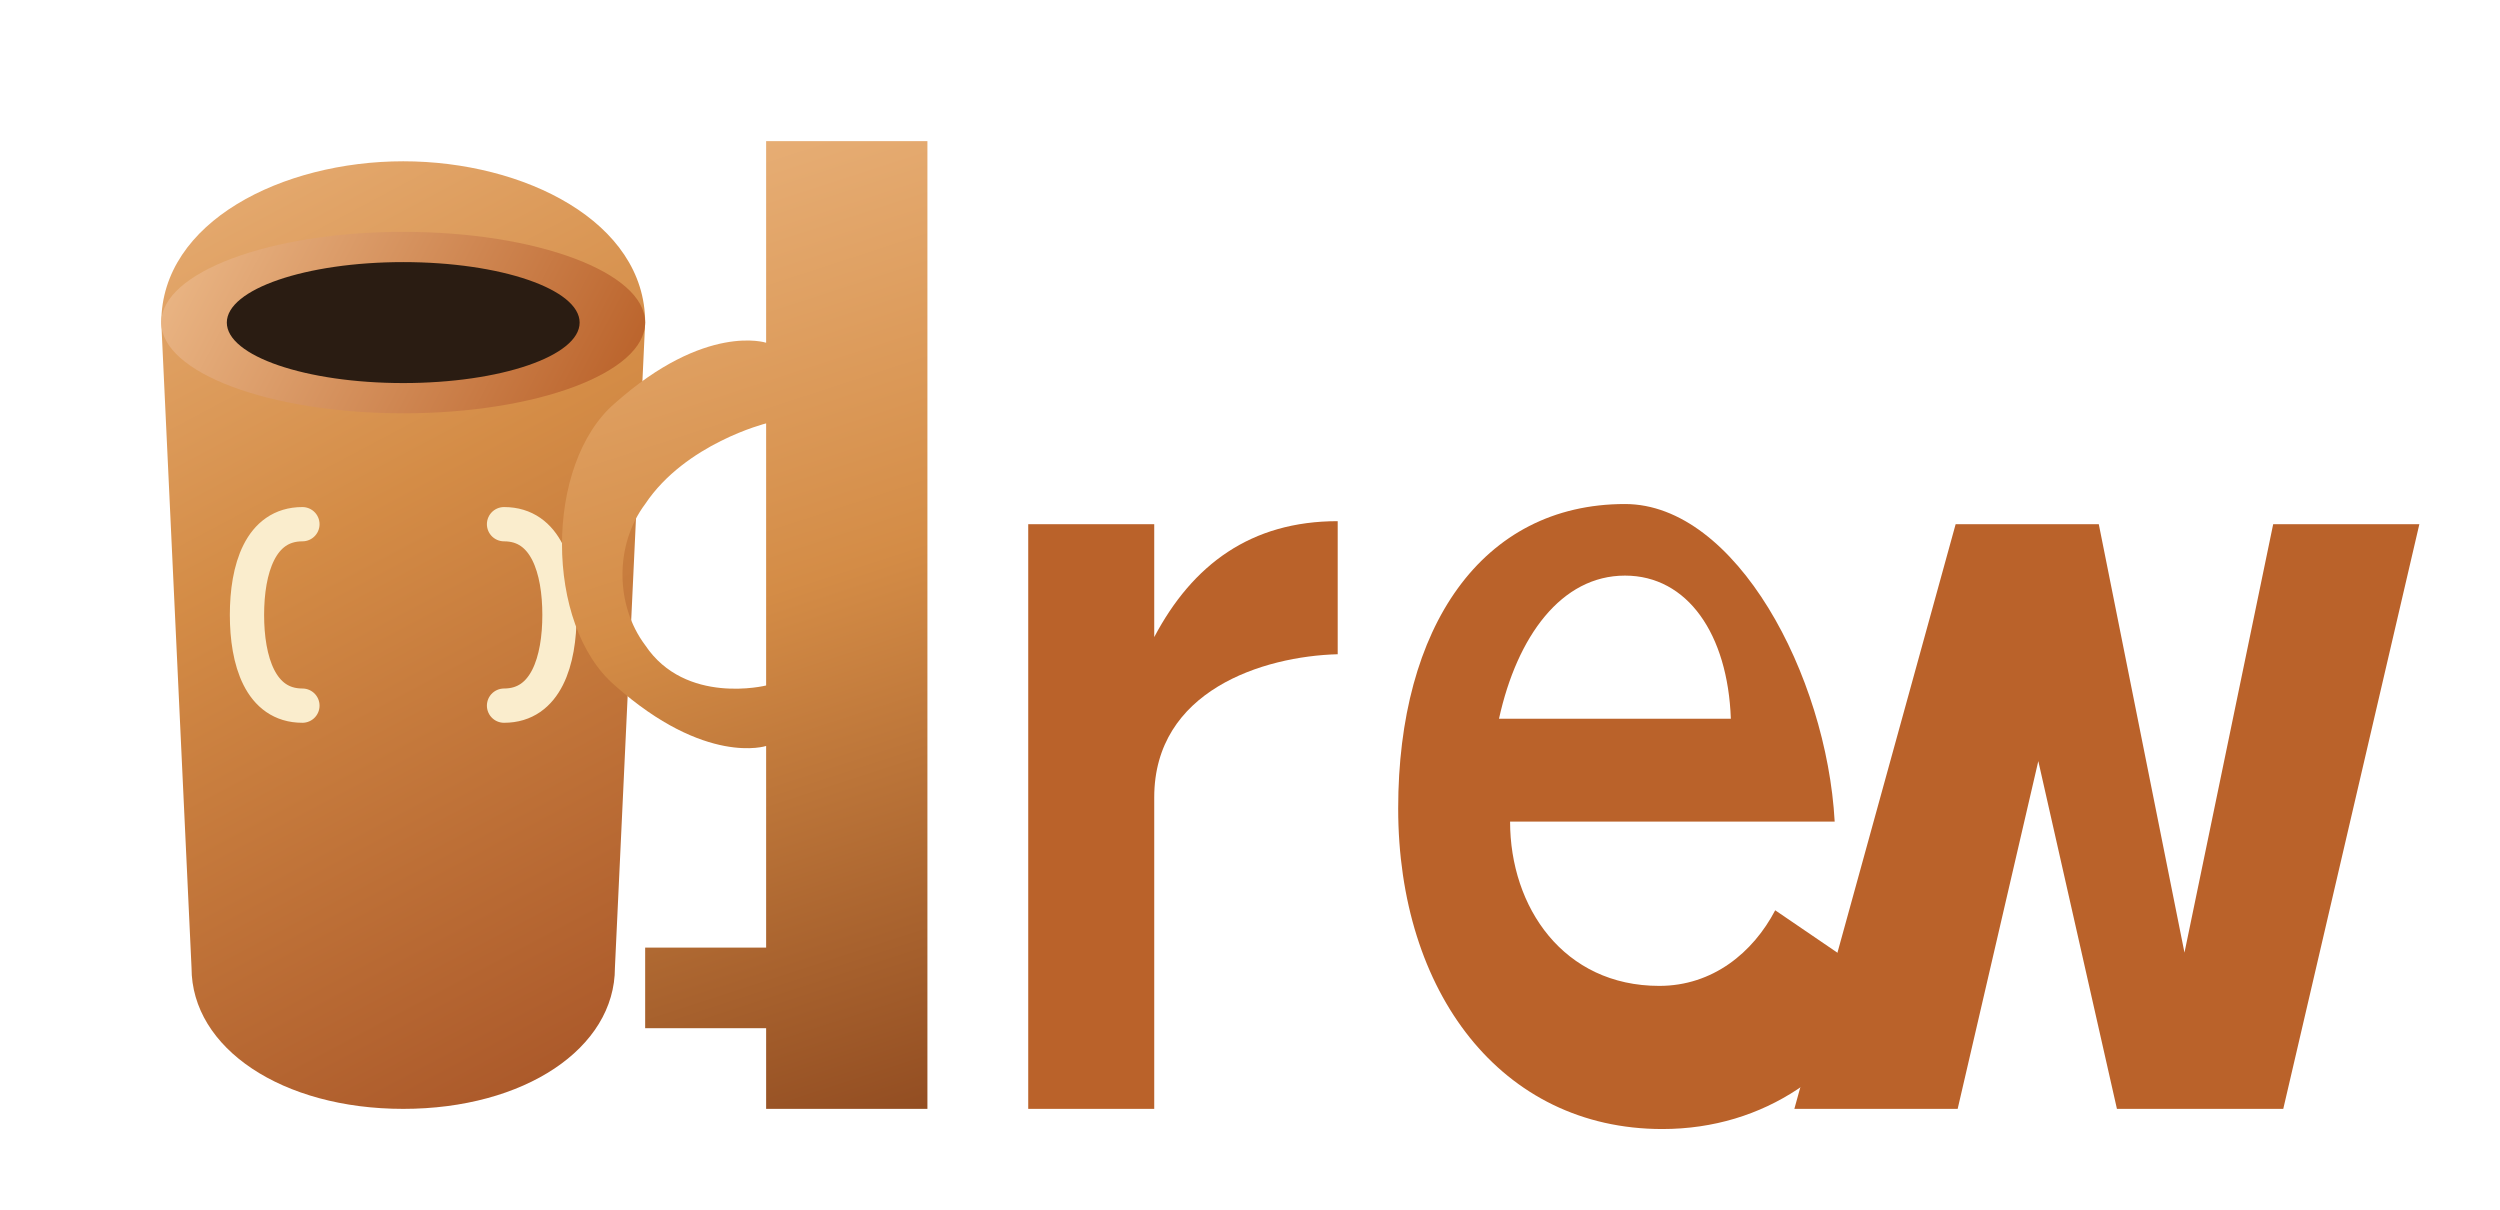
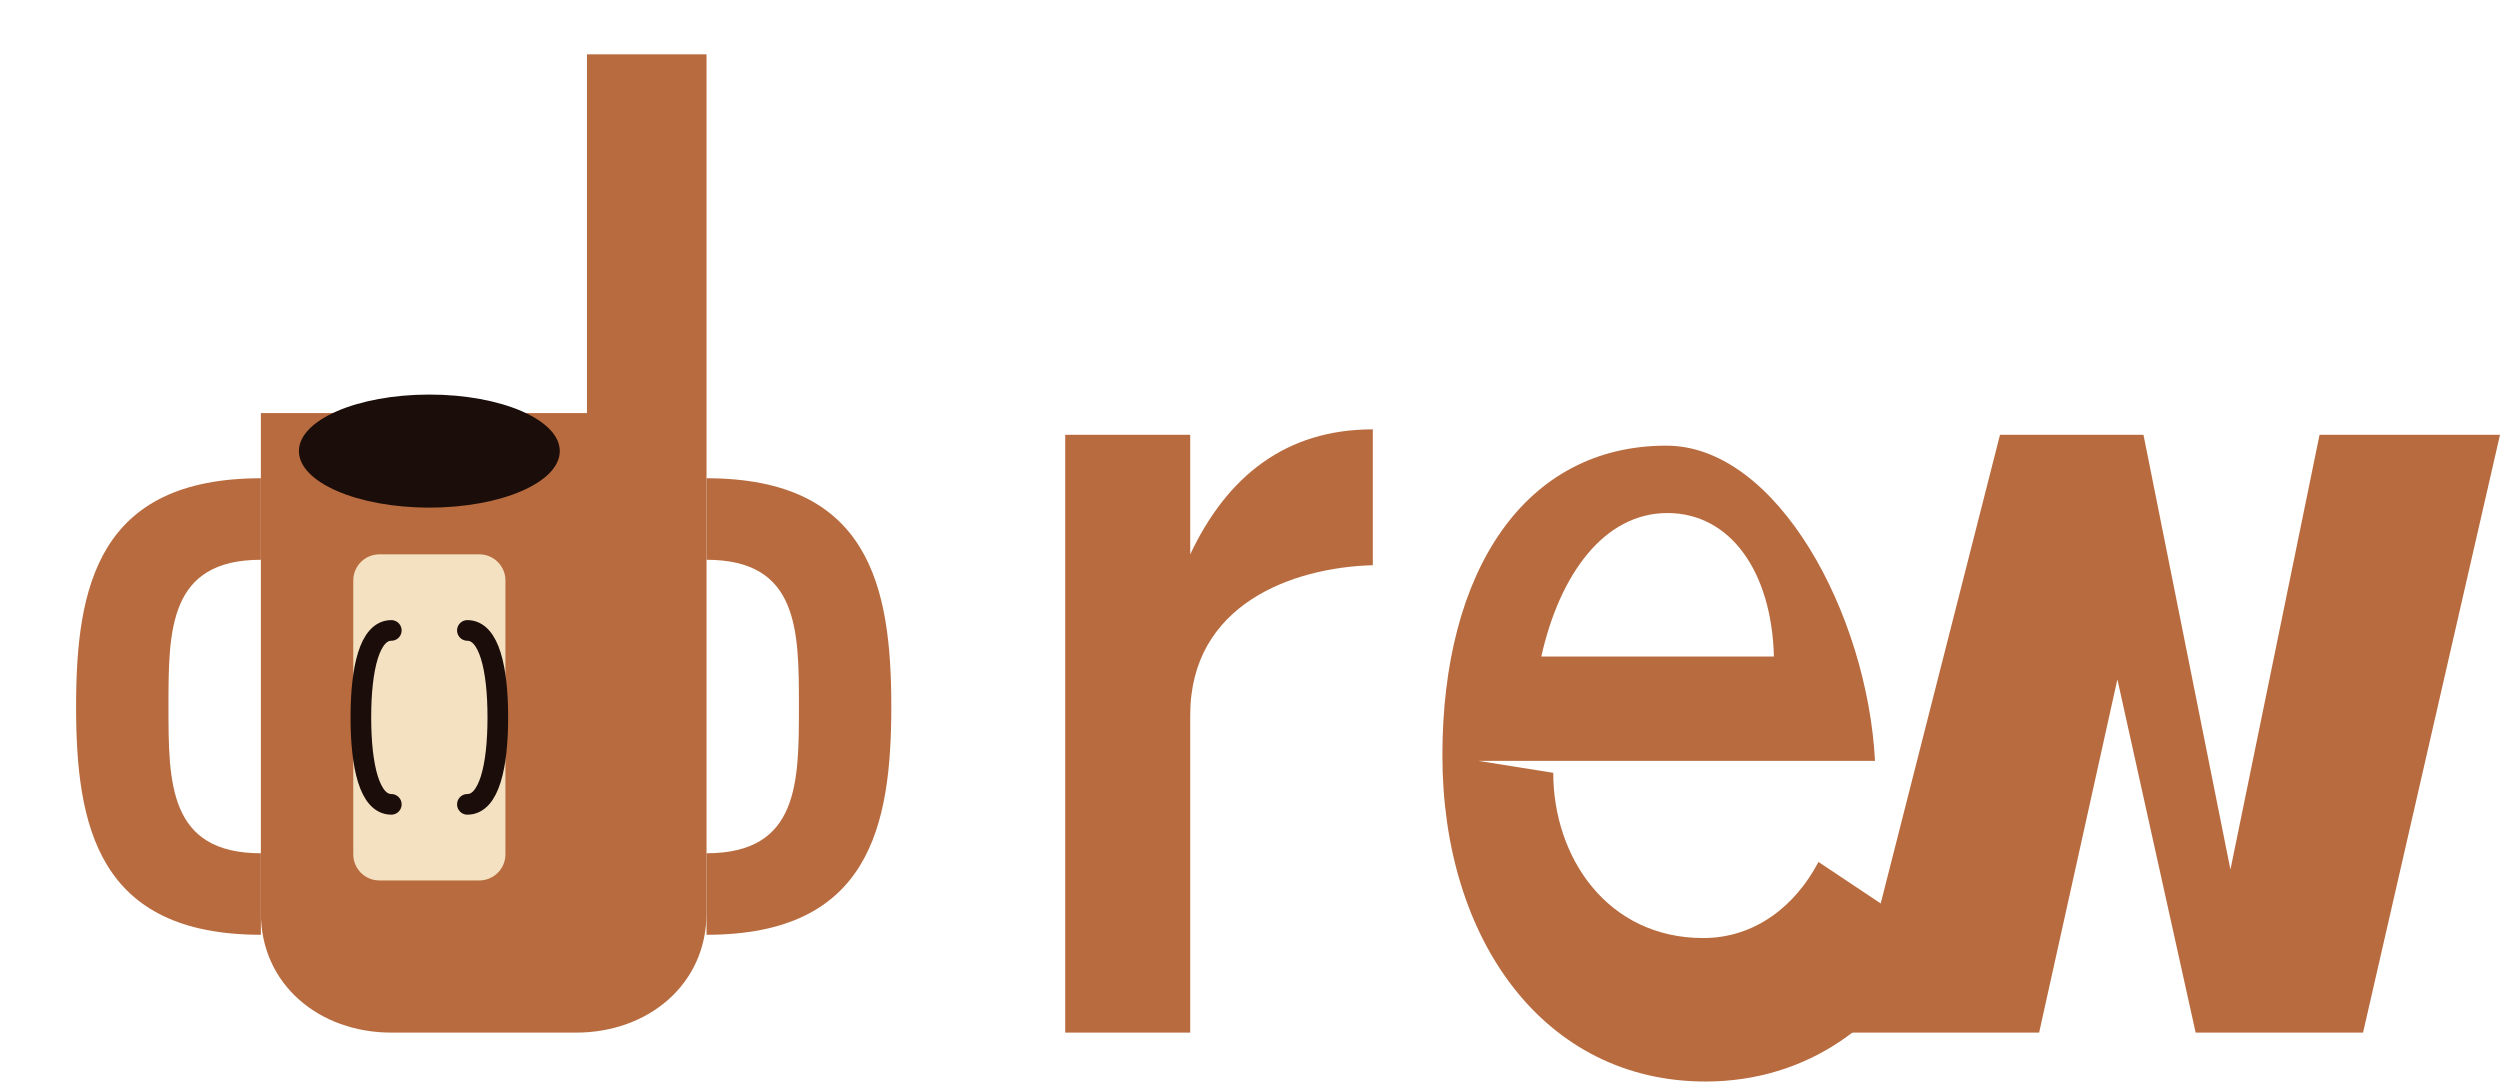
- <svg xmlns="http://www.w3.org/2000/svg" viewBox="0 0 248 120" fill="none" role="img" aria-label="Brew">
-   <defs>
-     <linearGradient id="copperBody-bl" x1="14" y1="14" x2="64" y2="108" gradientUnits="userSpaceOnUse">
-       <stop stop-color="#E8B078" />
-       <stop offset="0.4" stop-color="#D48C46" />
-       <stop offset="1" stop-color="#A85528" />
-     </linearGradient>
-     <linearGradient id="copperB-bl" x1="70" y1="12" x2="102" y2="110" gradientUnits="userSpaceOnUse">
-       <stop stop-color="#E8B078" />
-       <stop offset="0.45" stop-color="#D48C46" />
-       <stop offset="1" stop-color="#8F4A20" />
-     </linearGradient>
-     <linearGradient id="rim-bl" x1="16" y1="16" x2="62" y2="40" gradientUnits="userSpaceOnUse">
-       <stop stop-color="#F0C090" />
-       <stop offset="1" stop-color="#BA622A" />
-     </linearGradient>
-   </defs>
-   <path fill="url(#copperBody-bl)" d="M16 32C16 22 28 16 40 16C52 16 64 22 64 32L61 96C61 104 52 110 40 110C28 110 19 104 19 96Z" />
-   <ellipse cx="40" cy="32" rx="24" ry="9" fill="url(#rim-bl)" />
-   <ellipse cx="40" cy="32" rx="17.5" ry="6" fill="#2A1C12" />
-   <g fill="none" stroke="#FAEDCD" stroke-width="3.4" stroke-linecap="round" stroke-linejoin="round">
-     <path d="M30 52C25.8 52 24.5 56.5 24.5 61C24.5 65.5 25.8 70 30 70" />
-     <path d="M50 52C54.2 52 55.5 56.5 55.5 61C55.5 65.5 54.2 70 50 70" />
+ <svg xmlns="http://www.w3.org/2000/svg" viewBox="0 0 230 100" fill="none" role="img" aria-label="Brew">
+   <g fill="#B86B3E">
+     <path d="       M54 5       H65       V84       C65 90.6 59.6 95 53 95       H36       C29.4 95 24 90.6 24 84       V38       H54       V5Z" />
+     <path fill-rule="evenodd" d="       M24 44       C9 44 7 54 7 65       C7 76 9 86 24 86       V78.5       C15.5 78.5 15.5 72 15.5 65       C15.5 58 15.5 51.5 24 51.5       V44Z" />
+     <path fill-rule="evenodd" d="       M65 44       C80 44 82 54 82 65       C82 76 80 86 65 86       V78.5       C73.5 78.5 73.5 72 73.5 65       C73.5 58 73.5 51.5 65 51.5       V44Z" />
  </g>
-   <path fill="url(#copperB-bl)" fill-rule="evenodd" d="M76 14H92V110H76V102H64V94H76V74C76 74 70 76 61 68C54 62 54 46 61 40C70 32 76 34 76 34V14ZM76 42C76 42 68 44 64 50C61 54 61 60 64 64C68 70 76 68 76 68V42Z" />
-   <g fill="#BA622A">
-     <path d="M102 110V52h12.5v11.2c3.8-7.2 9.6-11.5 18.2-11.5v13.2c-7.4.2-18.2 3.6-18.2 14.2V110z" />
-     <path d="M142.5 81.5h39.5c-.8-14.5-9.8-31.5-20.8-31.5-14.2 0-22.5 12.2-22.5 30.2 0 18.2 10.2 31.8 26.2 31.8 10.2 0 18.2-5.8 22.2-14.2l-11-7.5c-2.2 4.2-6.2 7.5-11.5 7.5-9.5 0-14.8-7.8-14.8-16.3zm6.2-10.2c1.8-8.2 6.2-14.2 12.5-14.2 6.2 0 10.2 5.8 10.5 14.2z" />
-     <path d="M194 52h14.2l8.5 42.5 8.8-42.5H240l-13.5 58H210l-7.8-34.5L194.2 110H178z" />
+   <ellipse cx="39.5" cy="41.5" rx="12" ry="5.2" fill="#1A0D0A" />
+   <rect x="32.5" y="51" width="14" height="30" rx="2.4" fill="#F4E1C1" />
+   <g fill="none" stroke="#1A0D0A" stroke-width="1.9" stroke-linecap="round" stroke-linejoin="round">
+     <path d="M36 58C34 58 33.2 61.5 33.2 66C33.2 70.5 34 74 36 74" />
+     <path d="M43 58C45 58 45.8 61.5 45.8 66C45.8 70.5 45 74 43 74" />
+   </g>
+   <g fill="#B86B3E">
+     <path d="M98 95V40h11.5v11c3.4-7.2 8.8-11.5 16.8-11.5v12.5c-7.4.2-16.8 3.6-16.8 13.8V95z" />
+     <path d="M136 70h36.5c-.7-13.5-9-29-19.2-29-13 0-20.6 11.5-20.6 28.5 0 17 9.4 30 24.2 30 9.4 0 16.8-5.4 20.6-13.4l-10.2-6.8c-2.1 4-5.8 7-10.6 7-8.8 0-13.8-7.4-13.8-15.2zm5.8-9.6c1.7-7.6 5.8-13.2 11.6-13.2s9.6 5.4 9.8 13.2z" />
+     <path d="M184 40h13.2l8 40 8.2-40H230l-12.6 55h-15.4l-7.2-32.5L187.6 95H170z" />
  </g>
</svg>
